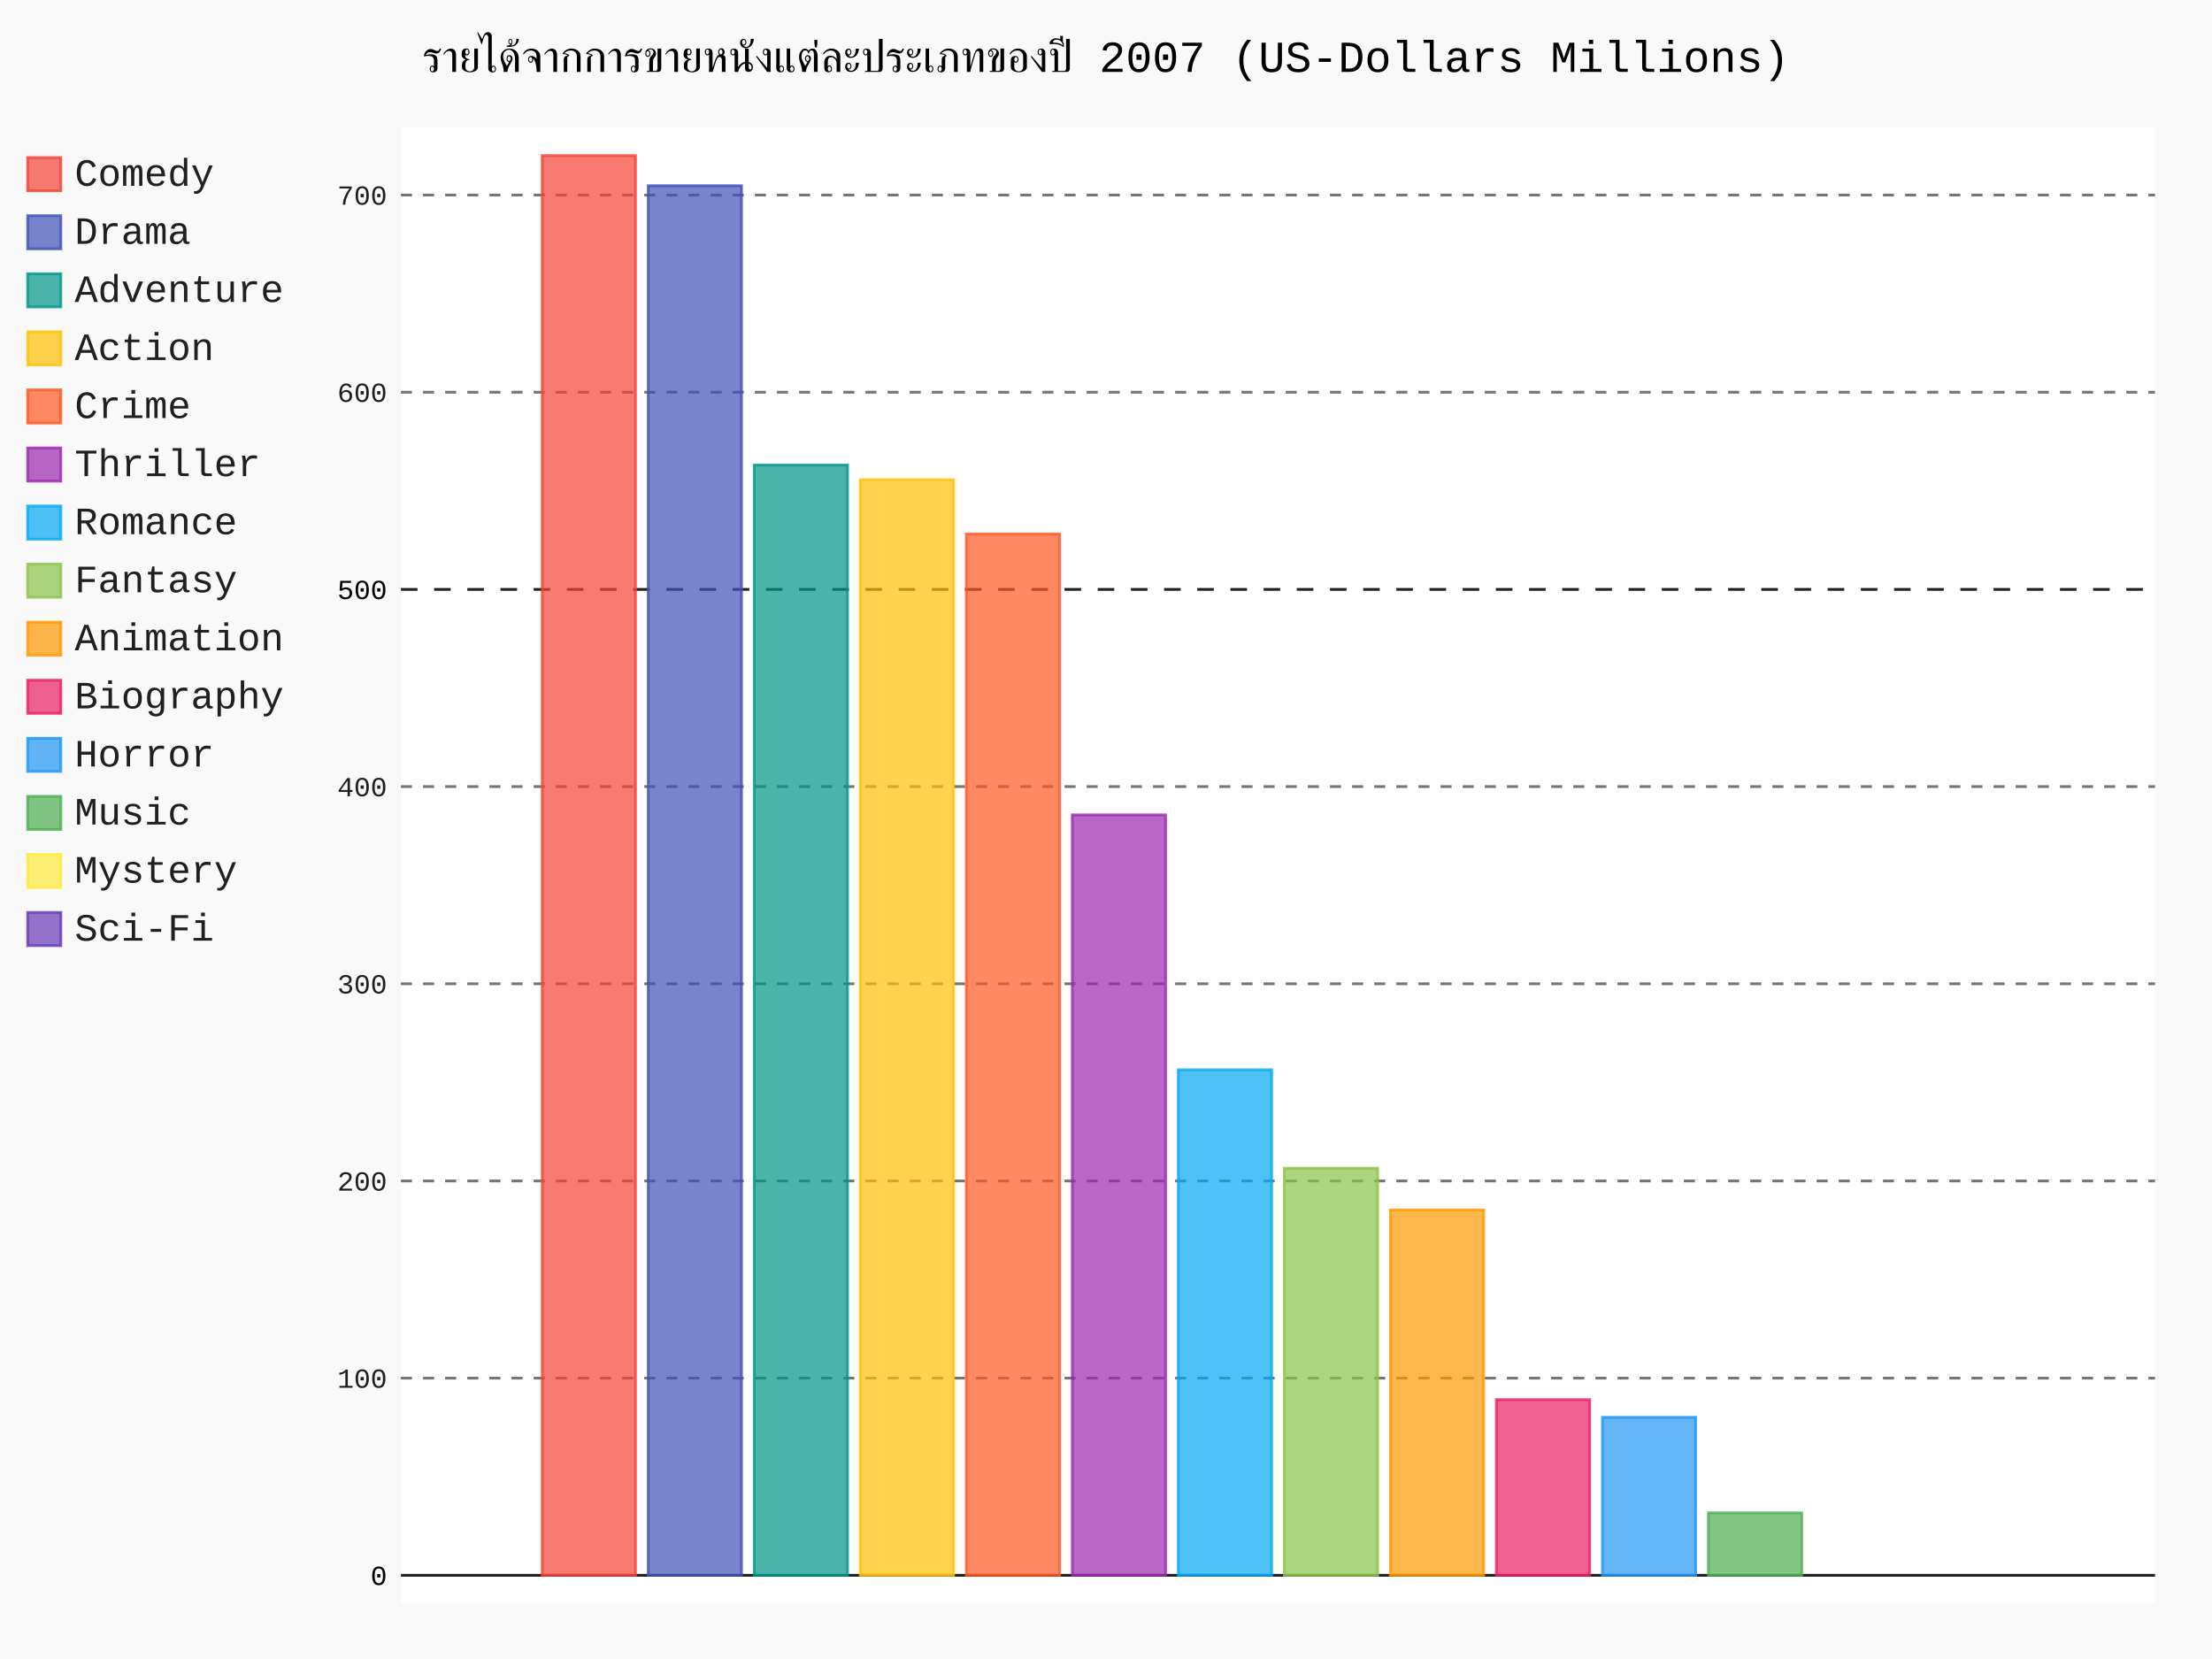
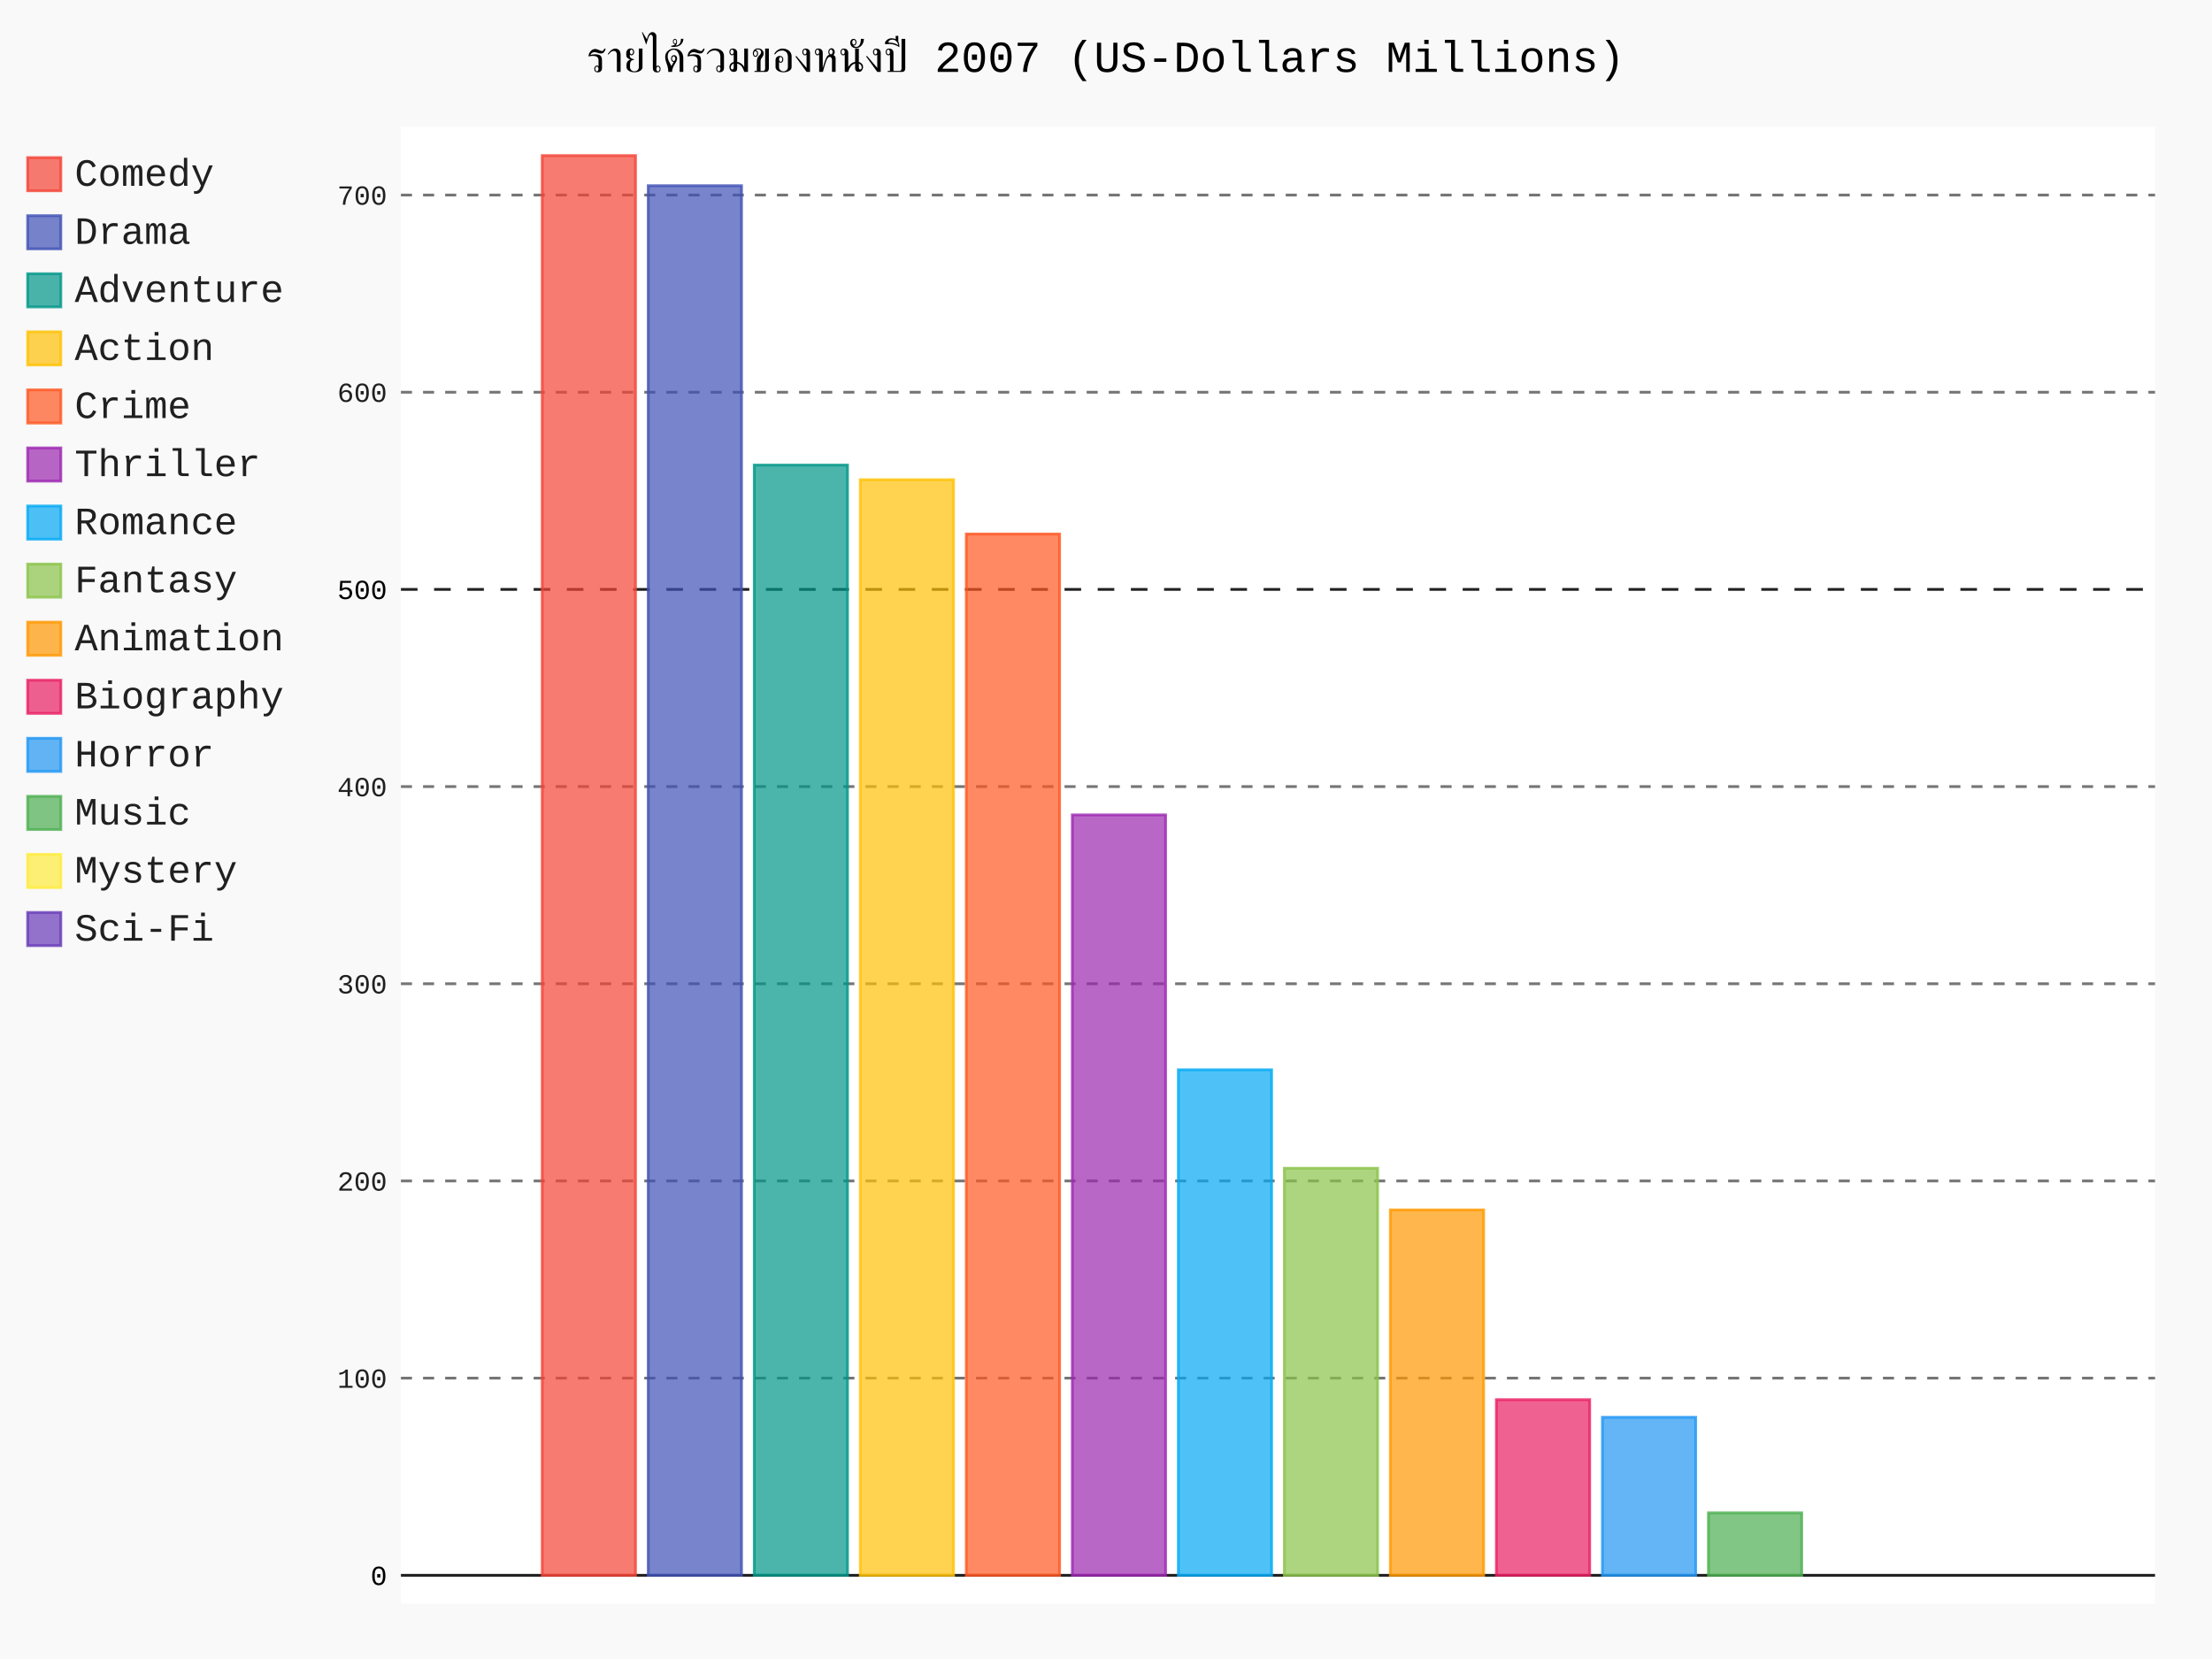
- <svg xmlns="http://www.w3.org/2000/svg" class="pygal-chart" id="chart-e5a94dbf-9f46-4f5e-922b-a5c2c0bd0d99" viewBox="0 0 800 600">
+ <svg xmlns="http://www.w3.org/2000/svg" class="pygal-chart" id="chart-fa340c58-01e2-40c8-afb7-875015c15dd0" viewBox="0 0 800 600">
  <defs>
-     <style type="text/css">#chart-e5a94dbf-9f46-4f5e-922b-a5c2c0bd0d99{-webkit-user-select:none;-webkit-font-smoothing:antialiased;font-family:Consolas,"Liberation Mono",Menlo,Courier,monospace}#chart-e5a94dbf-9f46-4f5e-922b-a5c2c0bd0d99 .title{font-family:Consolas,"Liberation Mono",Menlo,Courier,monospace;font-size:16px}#chart-e5a94dbf-9f46-4f5e-922b-a5c2c0bd0d99 .legends .legend text{font-family:Consolas,"Liberation Mono",Menlo,Courier,monospace;font-size:14px}#chart-e5a94dbf-9f46-4f5e-922b-a5c2c0bd0d99 .axis text{font-family:Consolas,"Liberation Mono",Menlo,Courier,monospace;font-size:10px}#chart-e5a94dbf-9f46-4f5e-922b-a5c2c0bd0d99 .axis text.major{font-family:Consolas,"Liberation Mono",Menlo,Courier,monospace;font-size:10px}#chart-e5a94dbf-9f46-4f5e-922b-a5c2c0bd0d99 .text-overlay text.value{font-family:Consolas,"Liberation Mono",Menlo,Courier,monospace;font-size:16px}#chart-e5a94dbf-9f46-4f5e-922b-a5c2c0bd0d99 .text-overlay text.label{font-family:Consolas,"Liberation Mono",Menlo,Courier,monospace;font-size:10px}#chart-e5a94dbf-9f46-4f5e-922b-a5c2c0bd0d99 .tooltip{font-family:Consolas,"Liberation Mono",Menlo,Courier,monospace;font-size:14px}#chart-e5a94dbf-9f46-4f5e-922b-a5c2c0bd0d99 text.no_data{font-family:Consolas,"Liberation Mono",Menlo,Courier,monospace;font-size:64px}
- #chart-e5a94dbf-9f46-4f5e-922b-a5c2c0bd0d99{background-color:rgba(249,249,249,1)}#chart-e5a94dbf-9f46-4f5e-922b-a5c2c0bd0d99 path,#chart-e5a94dbf-9f46-4f5e-922b-a5c2c0bd0d99 line,#chart-e5a94dbf-9f46-4f5e-922b-a5c2c0bd0d99 rect,#chart-e5a94dbf-9f46-4f5e-922b-a5c2c0bd0d99 circle{-webkit-transition:150ms;-moz-transition:150ms;transition:150ms}#chart-e5a94dbf-9f46-4f5e-922b-a5c2c0bd0d99 .graph &gt; .background{fill:rgba(249,249,249,1)}#chart-e5a94dbf-9f46-4f5e-922b-a5c2c0bd0d99 .plot &gt; .background{fill:rgba(255,255,255,1)}#chart-e5a94dbf-9f46-4f5e-922b-a5c2c0bd0d99 .graph{fill:rgba(0,0,0,.87)}#chart-e5a94dbf-9f46-4f5e-922b-a5c2c0bd0d99 text.no_data{fill:rgba(0,0,0,1)}#chart-e5a94dbf-9f46-4f5e-922b-a5c2c0bd0d99 .title{fill:rgba(0,0,0,1)}#chart-e5a94dbf-9f46-4f5e-922b-a5c2c0bd0d99 .legends .legend text{fill:rgba(0,0,0,.87)}#chart-e5a94dbf-9f46-4f5e-922b-a5c2c0bd0d99 .legends .legend:hover text{fill:rgba(0,0,0,1)}#chart-e5a94dbf-9f46-4f5e-922b-a5c2c0bd0d99 .axis .line{stroke:rgba(0,0,0,1)}#chart-e5a94dbf-9f46-4f5e-922b-a5c2c0bd0d99 .axis .guide.line{stroke:rgba(0,0,0,.54)}#chart-e5a94dbf-9f46-4f5e-922b-a5c2c0bd0d99 .axis .major.line{stroke:rgba(0,0,0,.87)}#chart-e5a94dbf-9f46-4f5e-922b-a5c2c0bd0d99 .axis text.major{fill:rgba(0,0,0,1)}#chart-e5a94dbf-9f46-4f5e-922b-a5c2c0bd0d99 .axis.y .guides:hover .guide.line,#chart-e5a94dbf-9f46-4f5e-922b-a5c2c0bd0d99 .line-graph .axis.x .guides:hover .guide.line,#chart-e5a94dbf-9f46-4f5e-922b-a5c2c0bd0d99 .stackedline-graph .axis.x .guides:hover .guide.line,#chart-e5a94dbf-9f46-4f5e-922b-a5c2c0bd0d99 .xy-graph .axis.x .guides:hover .guide.line{stroke:rgba(0,0,0,1)}#chart-e5a94dbf-9f46-4f5e-922b-a5c2c0bd0d99 .axis .guides:hover text{fill:rgba(0,0,0,1)}#chart-e5a94dbf-9f46-4f5e-922b-a5c2c0bd0d99 .reactive{fill-opacity:.7;stroke-opacity:.8}#chart-e5a94dbf-9f46-4f5e-922b-a5c2c0bd0d99 .ci{stroke:rgba(0,0,0,.87)}#chart-e5a94dbf-9f46-4f5e-922b-a5c2c0bd0d99 .reactive.active,#chart-e5a94dbf-9f46-4f5e-922b-a5c2c0bd0d99 .active .reactive{fill-opacity:.8;stroke-opacity:.9;stroke-width:4}#chart-e5a94dbf-9f46-4f5e-922b-a5c2c0bd0d99 .ci .reactive.active{stroke-width:1.5}#chart-e5a94dbf-9f46-4f5e-922b-a5c2c0bd0d99 .series text{fill:rgba(0,0,0,1)}#chart-e5a94dbf-9f46-4f5e-922b-a5c2c0bd0d99 .tooltip rect{fill:rgba(255,255,255,1);stroke:rgba(0,0,0,1);-webkit-transition:opacity 150ms;-moz-transition:opacity 150ms;transition:opacity 150ms}#chart-e5a94dbf-9f46-4f5e-922b-a5c2c0bd0d99 .tooltip .label{fill:rgba(0,0,0,.87)}#chart-e5a94dbf-9f46-4f5e-922b-a5c2c0bd0d99 .tooltip .label{fill:rgba(0,0,0,.87)}#chart-e5a94dbf-9f46-4f5e-922b-a5c2c0bd0d99 .tooltip .legend{font-size:.8em;fill:rgba(0,0,0,.54)}#chart-e5a94dbf-9f46-4f5e-922b-a5c2c0bd0d99 .tooltip .x_label{font-size:.6em;fill:rgba(0,0,0,1)}#chart-e5a94dbf-9f46-4f5e-922b-a5c2c0bd0d99 .tooltip .xlink{font-size:.5em;text-decoration:underline}#chart-e5a94dbf-9f46-4f5e-922b-a5c2c0bd0d99 .tooltip .value{font-size:1.5em}#chart-e5a94dbf-9f46-4f5e-922b-a5c2c0bd0d99 .bound{font-size:.5em}#chart-e5a94dbf-9f46-4f5e-922b-a5c2c0bd0d99 .max-value{font-size:.75em;fill:rgba(0,0,0,.54)}#chart-e5a94dbf-9f46-4f5e-922b-a5c2c0bd0d99 .map-element{fill:rgba(255,255,255,1);stroke:rgba(0,0,0,.54) !important}#chart-e5a94dbf-9f46-4f5e-922b-a5c2c0bd0d99 .map-element .reactive{fill-opacity:inherit;stroke-opacity:inherit}#chart-e5a94dbf-9f46-4f5e-922b-a5c2c0bd0d99 .color-0,#chart-e5a94dbf-9f46-4f5e-922b-a5c2c0bd0d99 .color-0 a:visited{stroke:#F44336;fill:#F44336}#chart-e5a94dbf-9f46-4f5e-922b-a5c2c0bd0d99 .color-1,#chart-e5a94dbf-9f46-4f5e-922b-a5c2c0bd0d99 .color-1 a:visited{stroke:#3F51B5;fill:#3F51B5}#chart-e5a94dbf-9f46-4f5e-922b-a5c2c0bd0d99 .color-2,#chart-e5a94dbf-9f46-4f5e-922b-a5c2c0bd0d99 .color-2 a:visited{stroke:#009688;fill:#009688}#chart-e5a94dbf-9f46-4f5e-922b-a5c2c0bd0d99 .color-3,#chart-e5a94dbf-9f46-4f5e-922b-a5c2c0bd0d99 .color-3 a:visited{stroke:#FFC107;fill:#FFC107}#chart-e5a94dbf-9f46-4f5e-922b-a5c2c0bd0d99 .color-4,#chart-e5a94dbf-9f46-4f5e-922b-a5c2c0bd0d99 .color-4 a:visited{stroke:#FF5722;fill:#FF5722}#chart-e5a94dbf-9f46-4f5e-922b-a5c2c0bd0d99 .color-5,#chart-e5a94dbf-9f46-4f5e-922b-a5c2c0bd0d99 .color-5 a:visited{stroke:#9C27B0;fill:#9C27B0}#chart-e5a94dbf-9f46-4f5e-922b-a5c2c0bd0d99 .color-6,#chart-e5a94dbf-9f46-4f5e-922b-a5c2c0bd0d99 .color-6 a:visited{stroke:#03A9F4;fill:#03A9F4}#chart-e5a94dbf-9f46-4f5e-922b-a5c2c0bd0d99 .color-7,#chart-e5a94dbf-9f46-4f5e-922b-a5c2c0bd0d99 .color-7 a:visited{stroke:#8BC34A;fill:#8BC34A}#chart-e5a94dbf-9f46-4f5e-922b-a5c2c0bd0d99 .color-8,#chart-e5a94dbf-9f46-4f5e-922b-a5c2c0bd0d99 .color-8 a:visited{stroke:#FF9800;fill:#FF9800}#chart-e5a94dbf-9f46-4f5e-922b-a5c2c0bd0d99 .color-9,#chart-e5a94dbf-9f46-4f5e-922b-a5c2c0bd0d99 .color-9 a:visited{stroke:#E91E63;fill:#E91E63}#chart-e5a94dbf-9f46-4f5e-922b-a5c2c0bd0d99 .color-10,#chart-e5a94dbf-9f46-4f5e-922b-a5c2c0bd0d99 .color-10 a:visited{stroke:#2196F3;fill:#2196F3}#chart-e5a94dbf-9f46-4f5e-922b-a5c2c0bd0d99 .color-11,#chart-e5a94dbf-9f46-4f5e-922b-a5c2c0bd0d99 .color-11 a:visited{stroke:#4CAF50;fill:#4CAF50}#chart-e5a94dbf-9f46-4f5e-922b-a5c2c0bd0d99 .color-12,#chart-e5a94dbf-9f46-4f5e-922b-a5c2c0bd0d99 .color-12 a:visited{stroke:#FFEB3B;fill:#FFEB3B}#chart-e5a94dbf-9f46-4f5e-922b-a5c2c0bd0d99 .color-13,#chart-e5a94dbf-9f46-4f5e-922b-a5c2c0bd0d99 .color-13 a:visited{stroke:#673AB7;fill:#673AB7}#chart-e5a94dbf-9f46-4f5e-922b-a5c2c0bd0d99 .text-overlay .color-0 text{fill:black}#chart-e5a94dbf-9f46-4f5e-922b-a5c2c0bd0d99 .text-overlay .color-1 text{fill:black}#chart-e5a94dbf-9f46-4f5e-922b-a5c2c0bd0d99 .text-overlay .color-2 text{fill:black}#chart-e5a94dbf-9f46-4f5e-922b-a5c2c0bd0d99 .text-overlay .color-3 text{fill:black}#chart-e5a94dbf-9f46-4f5e-922b-a5c2c0bd0d99 .text-overlay .color-4 text{fill:black}#chart-e5a94dbf-9f46-4f5e-922b-a5c2c0bd0d99 .text-overlay .color-5 text{fill:black}#chart-e5a94dbf-9f46-4f5e-922b-a5c2c0bd0d99 .text-overlay .color-6 text{fill:black}#chart-e5a94dbf-9f46-4f5e-922b-a5c2c0bd0d99 .text-overlay .color-7 text{fill:black}#chart-e5a94dbf-9f46-4f5e-922b-a5c2c0bd0d99 .text-overlay .color-8 text{fill:black}#chart-e5a94dbf-9f46-4f5e-922b-a5c2c0bd0d99 .text-overlay .color-9 text{fill:black}#chart-e5a94dbf-9f46-4f5e-922b-a5c2c0bd0d99 .text-overlay .color-10 text{fill:black}#chart-e5a94dbf-9f46-4f5e-922b-a5c2c0bd0d99 .text-overlay .color-11 text{fill:black}#chart-e5a94dbf-9f46-4f5e-922b-a5c2c0bd0d99 .text-overlay .color-12 text{fill:black}#chart-e5a94dbf-9f46-4f5e-922b-a5c2c0bd0d99 .text-overlay .color-13 text{fill:black}
- #chart-e5a94dbf-9f46-4f5e-922b-a5c2c0bd0d99 text.no_data{text-anchor:middle}#chart-e5a94dbf-9f46-4f5e-922b-a5c2c0bd0d99 .guide.line{fill:none}#chart-e5a94dbf-9f46-4f5e-922b-a5c2c0bd0d99 .centered{text-anchor:middle}#chart-e5a94dbf-9f46-4f5e-922b-a5c2c0bd0d99 .title{text-anchor:middle}#chart-e5a94dbf-9f46-4f5e-922b-a5c2c0bd0d99 .legends .legend text{fill-opacity:1}#chart-e5a94dbf-9f46-4f5e-922b-a5c2c0bd0d99 .axis.x text{text-anchor:middle}#chart-e5a94dbf-9f46-4f5e-922b-a5c2c0bd0d99 .axis.x:not(.web) text[transform]{text-anchor:start}#chart-e5a94dbf-9f46-4f5e-922b-a5c2c0bd0d99 .axis.x:not(.web) text[transform].backwards{text-anchor:end}#chart-e5a94dbf-9f46-4f5e-922b-a5c2c0bd0d99 .axis.y text{text-anchor:end}#chart-e5a94dbf-9f46-4f5e-922b-a5c2c0bd0d99 .axis.y text[transform].backwards{text-anchor:start}#chart-e5a94dbf-9f46-4f5e-922b-a5c2c0bd0d99 .axis.y2 text{text-anchor:start}#chart-e5a94dbf-9f46-4f5e-922b-a5c2c0bd0d99 .axis.y2 text[transform].backwards{text-anchor:end}#chart-e5a94dbf-9f46-4f5e-922b-a5c2c0bd0d99 .axis .guide.line{stroke-dasharray:4,4}#chart-e5a94dbf-9f46-4f5e-922b-a5c2c0bd0d99 .axis .major.guide.line{stroke-dasharray:6,6}#chart-e5a94dbf-9f46-4f5e-922b-a5c2c0bd0d99 .horizontal .axis.y .guide.line,#chart-e5a94dbf-9f46-4f5e-922b-a5c2c0bd0d99 .horizontal .axis.y2 .guide.line,#chart-e5a94dbf-9f46-4f5e-922b-a5c2c0bd0d99 .vertical .axis.x .guide.line{opacity:0}#chart-e5a94dbf-9f46-4f5e-922b-a5c2c0bd0d99 .horizontal .axis.always_show .guide.line,#chart-e5a94dbf-9f46-4f5e-922b-a5c2c0bd0d99 .vertical .axis.always_show .guide.line{opacity:1 !important}#chart-e5a94dbf-9f46-4f5e-922b-a5c2c0bd0d99 .axis.y .guides:hover .guide.line,#chart-e5a94dbf-9f46-4f5e-922b-a5c2c0bd0d99 .axis.y2 .guides:hover .guide.line,#chart-e5a94dbf-9f46-4f5e-922b-a5c2c0bd0d99 .axis.x .guides:hover .guide.line{opacity:1}#chart-e5a94dbf-9f46-4f5e-922b-a5c2c0bd0d99 .axis .guides:hover text{opacity:1}#chart-e5a94dbf-9f46-4f5e-922b-a5c2c0bd0d99 .nofill{fill:none}#chart-e5a94dbf-9f46-4f5e-922b-a5c2c0bd0d99 .subtle-fill{fill-opacity:.2}#chart-e5a94dbf-9f46-4f5e-922b-a5c2c0bd0d99 .dot{stroke-width:1px;fill-opacity:1}#chart-e5a94dbf-9f46-4f5e-922b-a5c2c0bd0d99 .dot.active{stroke-width:5px}#chart-e5a94dbf-9f46-4f5e-922b-a5c2c0bd0d99 .dot.negative{fill:transparent}#chart-e5a94dbf-9f46-4f5e-922b-a5c2c0bd0d99 text,#chart-e5a94dbf-9f46-4f5e-922b-a5c2c0bd0d99 tspan{stroke:none !important}#chart-e5a94dbf-9f46-4f5e-922b-a5c2c0bd0d99 .series text.active{opacity:1}#chart-e5a94dbf-9f46-4f5e-922b-a5c2c0bd0d99 .tooltip rect{fill-opacity:.95;stroke-width:.5}#chart-e5a94dbf-9f46-4f5e-922b-a5c2c0bd0d99 .tooltip text{fill-opacity:1}#chart-e5a94dbf-9f46-4f5e-922b-a5c2c0bd0d99 .showable{visibility:hidden}#chart-e5a94dbf-9f46-4f5e-922b-a5c2c0bd0d99 .showable.shown{visibility:visible}#chart-e5a94dbf-9f46-4f5e-922b-a5c2c0bd0d99 .gauge-background{fill:rgba(229,229,229,1);stroke:none}#chart-e5a94dbf-9f46-4f5e-922b-a5c2c0bd0d99 .bg-lines{stroke:rgba(249,249,249,1);stroke-width:2px}</style>
+     <style type="text/css">#chart-fa340c58-01e2-40c8-afb7-875015c15dd0{-webkit-user-select:none;-webkit-font-smoothing:antialiased;font-family:Consolas,"Liberation Mono",Menlo,Courier,monospace}#chart-fa340c58-01e2-40c8-afb7-875015c15dd0 .title{font-family:Consolas,"Liberation Mono",Menlo,Courier,monospace;font-size:16px}#chart-fa340c58-01e2-40c8-afb7-875015c15dd0 .legends .legend text{font-family:Consolas,"Liberation Mono",Menlo,Courier,monospace;font-size:14px}#chart-fa340c58-01e2-40c8-afb7-875015c15dd0 .axis text{font-family:Consolas,"Liberation Mono",Menlo,Courier,monospace;font-size:10px}#chart-fa340c58-01e2-40c8-afb7-875015c15dd0 .axis text.major{font-family:Consolas,"Liberation Mono",Menlo,Courier,monospace;font-size:10px}#chart-fa340c58-01e2-40c8-afb7-875015c15dd0 .text-overlay text.value{font-family:Consolas,"Liberation Mono",Menlo,Courier,monospace;font-size:16px}#chart-fa340c58-01e2-40c8-afb7-875015c15dd0 .text-overlay text.label{font-family:Consolas,"Liberation Mono",Menlo,Courier,monospace;font-size:10px}#chart-fa340c58-01e2-40c8-afb7-875015c15dd0 .tooltip{font-family:Consolas,"Liberation Mono",Menlo,Courier,monospace;font-size:14px}#chart-fa340c58-01e2-40c8-afb7-875015c15dd0 text.no_data{font-family:Consolas,"Liberation Mono",Menlo,Courier,monospace;font-size:64px}
+ #chart-fa340c58-01e2-40c8-afb7-875015c15dd0{background-color:rgba(249,249,249,1)}#chart-fa340c58-01e2-40c8-afb7-875015c15dd0 path,#chart-fa340c58-01e2-40c8-afb7-875015c15dd0 line,#chart-fa340c58-01e2-40c8-afb7-875015c15dd0 rect,#chart-fa340c58-01e2-40c8-afb7-875015c15dd0 circle{-webkit-transition:150ms;-moz-transition:150ms;transition:150ms}#chart-fa340c58-01e2-40c8-afb7-875015c15dd0 .graph &gt; .background{fill:rgba(249,249,249,1)}#chart-fa340c58-01e2-40c8-afb7-875015c15dd0 .plot &gt; .background{fill:rgba(255,255,255,1)}#chart-fa340c58-01e2-40c8-afb7-875015c15dd0 .graph{fill:rgba(0,0,0,.87)}#chart-fa340c58-01e2-40c8-afb7-875015c15dd0 text.no_data{fill:rgba(0,0,0,1)}#chart-fa340c58-01e2-40c8-afb7-875015c15dd0 .title{fill:rgba(0,0,0,1)}#chart-fa340c58-01e2-40c8-afb7-875015c15dd0 .legends .legend text{fill:rgba(0,0,0,.87)}#chart-fa340c58-01e2-40c8-afb7-875015c15dd0 .legends .legend:hover text{fill:rgba(0,0,0,1)}#chart-fa340c58-01e2-40c8-afb7-875015c15dd0 .axis .line{stroke:rgba(0,0,0,1)}#chart-fa340c58-01e2-40c8-afb7-875015c15dd0 .axis .guide.line{stroke:rgba(0,0,0,.54)}#chart-fa340c58-01e2-40c8-afb7-875015c15dd0 .axis .major.line{stroke:rgba(0,0,0,.87)}#chart-fa340c58-01e2-40c8-afb7-875015c15dd0 .axis text.major{fill:rgba(0,0,0,1)}#chart-fa340c58-01e2-40c8-afb7-875015c15dd0 .axis.y .guides:hover .guide.line,#chart-fa340c58-01e2-40c8-afb7-875015c15dd0 .line-graph .axis.x .guides:hover .guide.line,#chart-fa340c58-01e2-40c8-afb7-875015c15dd0 .stackedline-graph .axis.x .guides:hover .guide.line,#chart-fa340c58-01e2-40c8-afb7-875015c15dd0 .xy-graph .axis.x .guides:hover .guide.line{stroke:rgba(0,0,0,1)}#chart-fa340c58-01e2-40c8-afb7-875015c15dd0 .axis .guides:hover text{fill:rgba(0,0,0,1)}#chart-fa340c58-01e2-40c8-afb7-875015c15dd0 .reactive{fill-opacity:.7;stroke-opacity:.8}#chart-fa340c58-01e2-40c8-afb7-875015c15dd0 .ci{stroke:rgba(0,0,0,.87)}#chart-fa340c58-01e2-40c8-afb7-875015c15dd0 .reactive.active,#chart-fa340c58-01e2-40c8-afb7-875015c15dd0 .active .reactive{fill-opacity:.8;stroke-opacity:.9;stroke-width:4}#chart-fa340c58-01e2-40c8-afb7-875015c15dd0 .ci .reactive.active{stroke-width:1.5}#chart-fa340c58-01e2-40c8-afb7-875015c15dd0 .series text{fill:rgba(0,0,0,1)}#chart-fa340c58-01e2-40c8-afb7-875015c15dd0 .tooltip rect{fill:rgba(255,255,255,1);stroke:rgba(0,0,0,1);-webkit-transition:opacity 150ms;-moz-transition:opacity 150ms;transition:opacity 150ms}#chart-fa340c58-01e2-40c8-afb7-875015c15dd0 .tooltip .label{fill:rgba(0,0,0,.87)}#chart-fa340c58-01e2-40c8-afb7-875015c15dd0 .tooltip .label{fill:rgba(0,0,0,.87)}#chart-fa340c58-01e2-40c8-afb7-875015c15dd0 .tooltip .legend{font-size:.8em;fill:rgba(0,0,0,.54)}#chart-fa340c58-01e2-40c8-afb7-875015c15dd0 .tooltip .x_label{font-size:.6em;fill:rgba(0,0,0,1)}#chart-fa340c58-01e2-40c8-afb7-875015c15dd0 .tooltip .xlink{font-size:.5em;text-decoration:underline}#chart-fa340c58-01e2-40c8-afb7-875015c15dd0 .tooltip .value{font-size:1.5em}#chart-fa340c58-01e2-40c8-afb7-875015c15dd0 .bound{font-size:.5em}#chart-fa340c58-01e2-40c8-afb7-875015c15dd0 .max-value{font-size:.75em;fill:rgba(0,0,0,.54)}#chart-fa340c58-01e2-40c8-afb7-875015c15dd0 .map-element{fill:rgba(255,255,255,1);stroke:rgba(0,0,0,.54) !important}#chart-fa340c58-01e2-40c8-afb7-875015c15dd0 .map-element .reactive{fill-opacity:inherit;stroke-opacity:inherit}#chart-fa340c58-01e2-40c8-afb7-875015c15dd0 .color-0,#chart-fa340c58-01e2-40c8-afb7-875015c15dd0 .color-0 a:visited{stroke:#F44336;fill:#F44336}#chart-fa340c58-01e2-40c8-afb7-875015c15dd0 .color-1,#chart-fa340c58-01e2-40c8-afb7-875015c15dd0 .color-1 a:visited{stroke:#3F51B5;fill:#3F51B5}#chart-fa340c58-01e2-40c8-afb7-875015c15dd0 .color-2,#chart-fa340c58-01e2-40c8-afb7-875015c15dd0 .color-2 a:visited{stroke:#009688;fill:#009688}#chart-fa340c58-01e2-40c8-afb7-875015c15dd0 .color-3,#chart-fa340c58-01e2-40c8-afb7-875015c15dd0 .color-3 a:visited{stroke:#FFC107;fill:#FFC107}#chart-fa340c58-01e2-40c8-afb7-875015c15dd0 .color-4,#chart-fa340c58-01e2-40c8-afb7-875015c15dd0 .color-4 a:visited{stroke:#FF5722;fill:#FF5722}#chart-fa340c58-01e2-40c8-afb7-875015c15dd0 .color-5,#chart-fa340c58-01e2-40c8-afb7-875015c15dd0 .color-5 a:visited{stroke:#9C27B0;fill:#9C27B0}#chart-fa340c58-01e2-40c8-afb7-875015c15dd0 .color-6,#chart-fa340c58-01e2-40c8-afb7-875015c15dd0 .color-6 a:visited{stroke:#03A9F4;fill:#03A9F4}#chart-fa340c58-01e2-40c8-afb7-875015c15dd0 .color-7,#chart-fa340c58-01e2-40c8-afb7-875015c15dd0 .color-7 a:visited{stroke:#8BC34A;fill:#8BC34A}#chart-fa340c58-01e2-40c8-afb7-875015c15dd0 .color-8,#chart-fa340c58-01e2-40c8-afb7-875015c15dd0 .color-8 a:visited{stroke:#FF9800;fill:#FF9800}#chart-fa340c58-01e2-40c8-afb7-875015c15dd0 .color-9,#chart-fa340c58-01e2-40c8-afb7-875015c15dd0 .color-9 a:visited{stroke:#E91E63;fill:#E91E63}#chart-fa340c58-01e2-40c8-afb7-875015c15dd0 .color-10,#chart-fa340c58-01e2-40c8-afb7-875015c15dd0 .color-10 a:visited{stroke:#2196F3;fill:#2196F3}#chart-fa340c58-01e2-40c8-afb7-875015c15dd0 .color-11,#chart-fa340c58-01e2-40c8-afb7-875015c15dd0 .color-11 a:visited{stroke:#4CAF50;fill:#4CAF50}#chart-fa340c58-01e2-40c8-afb7-875015c15dd0 .color-12,#chart-fa340c58-01e2-40c8-afb7-875015c15dd0 .color-12 a:visited{stroke:#FFEB3B;fill:#FFEB3B}#chart-fa340c58-01e2-40c8-afb7-875015c15dd0 .color-13,#chart-fa340c58-01e2-40c8-afb7-875015c15dd0 .color-13 a:visited{stroke:#673AB7;fill:#673AB7}#chart-fa340c58-01e2-40c8-afb7-875015c15dd0 .text-overlay .color-0 text{fill:black}#chart-fa340c58-01e2-40c8-afb7-875015c15dd0 .text-overlay .color-1 text{fill:black}#chart-fa340c58-01e2-40c8-afb7-875015c15dd0 .text-overlay .color-2 text{fill:black}#chart-fa340c58-01e2-40c8-afb7-875015c15dd0 .text-overlay .color-3 text{fill:black}#chart-fa340c58-01e2-40c8-afb7-875015c15dd0 .text-overlay .color-4 text{fill:black}#chart-fa340c58-01e2-40c8-afb7-875015c15dd0 .text-overlay .color-5 text{fill:black}#chart-fa340c58-01e2-40c8-afb7-875015c15dd0 .text-overlay .color-6 text{fill:black}#chart-fa340c58-01e2-40c8-afb7-875015c15dd0 .text-overlay .color-7 text{fill:black}#chart-fa340c58-01e2-40c8-afb7-875015c15dd0 .text-overlay .color-8 text{fill:black}#chart-fa340c58-01e2-40c8-afb7-875015c15dd0 .text-overlay .color-9 text{fill:black}#chart-fa340c58-01e2-40c8-afb7-875015c15dd0 .text-overlay .color-10 text{fill:black}#chart-fa340c58-01e2-40c8-afb7-875015c15dd0 .text-overlay .color-11 text{fill:black}#chart-fa340c58-01e2-40c8-afb7-875015c15dd0 .text-overlay .color-12 text{fill:black}#chart-fa340c58-01e2-40c8-afb7-875015c15dd0 .text-overlay .color-13 text{fill:black}
+ #chart-fa340c58-01e2-40c8-afb7-875015c15dd0 text.no_data{text-anchor:middle}#chart-fa340c58-01e2-40c8-afb7-875015c15dd0 .guide.line{fill:none}#chart-fa340c58-01e2-40c8-afb7-875015c15dd0 .centered{text-anchor:middle}#chart-fa340c58-01e2-40c8-afb7-875015c15dd0 .title{text-anchor:middle}#chart-fa340c58-01e2-40c8-afb7-875015c15dd0 .legends .legend text{fill-opacity:1}#chart-fa340c58-01e2-40c8-afb7-875015c15dd0 .axis.x text{text-anchor:middle}#chart-fa340c58-01e2-40c8-afb7-875015c15dd0 .axis.x:not(.web) text[transform]{text-anchor:start}#chart-fa340c58-01e2-40c8-afb7-875015c15dd0 .axis.x:not(.web) text[transform].backwards{text-anchor:end}#chart-fa340c58-01e2-40c8-afb7-875015c15dd0 .axis.y text{text-anchor:end}#chart-fa340c58-01e2-40c8-afb7-875015c15dd0 .axis.y text[transform].backwards{text-anchor:start}#chart-fa340c58-01e2-40c8-afb7-875015c15dd0 .axis.y2 text{text-anchor:start}#chart-fa340c58-01e2-40c8-afb7-875015c15dd0 .axis.y2 text[transform].backwards{text-anchor:end}#chart-fa340c58-01e2-40c8-afb7-875015c15dd0 .axis .guide.line{stroke-dasharray:4,4}#chart-fa340c58-01e2-40c8-afb7-875015c15dd0 .axis .major.guide.line{stroke-dasharray:6,6}#chart-fa340c58-01e2-40c8-afb7-875015c15dd0 .horizontal .axis.y .guide.line,#chart-fa340c58-01e2-40c8-afb7-875015c15dd0 .horizontal .axis.y2 .guide.line,#chart-fa340c58-01e2-40c8-afb7-875015c15dd0 .vertical .axis.x .guide.line{opacity:0}#chart-fa340c58-01e2-40c8-afb7-875015c15dd0 .horizontal .axis.always_show .guide.line,#chart-fa340c58-01e2-40c8-afb7-875015c15dd0 .vertical .axis.always_show .guide.line{opacity:1 !important}#chart-fa340c58-01e2-40c8-afb7-875015c15dd0 .axis.y .guides:hover .guide.line,#chart-fa340c58-01e2-40c8-afb7-875015c15dd0 .axis.y2 .guides:hover .guide.line,#chart-fa340c58-01e2-40c8-afb7-875015c15dd0 .axis.x .guides:hover .guide.line{opacity:1}#chart-fa340c58-01e2-40c8-afb7-875015c15dd0 .axis .guides:hover text{opacity:1}#chart-fa340c58-01e2-40c8-afb7-875015c15dd0 .nofill{fill:none}#chart-fa340c58-01e2-40c8-afb7-875015c15dd0 .subtle-fill{fill-opacity:.2}#chart-fa340c58-01e2-40c8-afb7-875015c15dd0 .dot{stroke-width:1px;fill-opacity:1}#chart-fa340c58-01e2-40c8-afb7-875015c15dd0 .dot.active{stroke-width:5px}#chart-fa340c58-01e2-40c8-afb7-875015c15dd0 .dot.negative{fill:transparent}#chart-fa340c58-01e2-40c8-afb7-875015c15dd0 text,#chart-fa340c58-01e2-40c8-afb7-875015c15dd0 tspan{stroke:none !important}#chart-fa340c58-01e2-40c8-afb7-875015c15dd0 .series text.active{opacity:1}#chart-fa340c58-01e2-40c8-afb7-875015c15dd0 .tooltip rect{fill-opacity:.95;stroke-width:.5}#chart-fa340c58-01e2-40c8-afb7-875015c15dd0 .tooltip text{fill-opacity:1}#chart-fa340c58-01e2-40c8-afb7-875015c15dd0 .showable{visibility:hidden}#chart-fa340c58-01e2-40c8-afb7-875015c15dd0 .showable.shown{visibility:visible}#chart-fa340c58-01e2-40c8-afb7-875015c15dd0 .gauge-background{fill:rgba(229,229,229,1);stroke:none}#chart-fa340c58-01e2-40c8-afb7-875015c15dd0 .bg-lines{stroke:rgba(249,249,249,1);stroke-width:2px}</style>
  </defs>
  <g class="graph bar-graph vertical">
    <rect class="background" height="600" width="800" x="0" y="0" />
    <g class="plot" transform="translate(145, 46)">
      <rect class="background" height="534" width="634.4" x="0" y="0" />
      <g class="axis y always_show">
        <g class="guides">
          <path class="axis major line" d="M0 523.731 h634.4" />
          <text class="major" x="-5" y="527.231">0</text>
        </g>
        <g class="guides">
          <path class="guide line" d="M0 452.418 h634.4" />
          <text class="" x="-5" y="455.918">100</text>
        </g>
        <g class="guides">
          <path class="guide line" d="M0 381.105 h634.4" />
          <text class="" x="-5" y="384.605">200</text>
        </g>
        <g class="guides">
          <path class="guide line" d="M0 309.791 h634.4" />
          <text class="" x="-5" y="313.291">300</text>
        </g>
        <g class="guides">
          <path class="guide line" d="M0 238.478 h634.4" />
          <text class="" x="-5" y="241.978">400</text>
        </g>
        <g class="guides">
          <path class="major guide line" d="M0 167.165 h634.4" />
          <text class="major" x="-5" y="170.665">500</text>
        </g>
        <g class="guides">
          <path class="guide line" d="M0 95.852 h634.4" />
          <text class="" x="-5" y="99.352">600</text>
        </g>
        <g class="guides">
          <path class="guide line" d="M0 24.539 h634.4" />
          <text class="" x="-5" y="28.039">700</text>
        </g>
      </g>
      <g class="series serie-0 color-0">
        <g class="bars">
          <g class="bar">
            <rect class="rect reactive tooltip-trigger" height="513.462" rx="0" ry="0" width="33.742" x="51.101" y="10.269" />
          </g>
        </g>
      </g>
      <g class="series serie-1 color-1">
        <g class="bars">
          <g class="bar">
            <rect class="rect reactive tooltip-trigger" height="502.572" rx="0" ry="0" width="33.742" x="89.443" y="21.159" />
          </g>
        </g>
      </g>
      <g class="series serie-2 color-2">
        <g class="bars">
          <g class="bar">
            <rect class="rect reactive tooltip-trigger" height="401.536" rx="0" ry="0" width="33.742" x="127.786" y="122.195" />
          </g>
        </g>
      </g>
      <g class="series serie-3 color-3">
        <g class="bars">
          <g class="bar">
            <rect class="rect reactive tooltip-trigger" height="396.244" rx="0" ry="0" width="33.742" x="166.129" y="127.487" />
          </g>
        </g>
      </g>
      <g class="series serie-4 color-4">
        <g class="bars">
          <g class="bar">
            <rect class="rect reactive tooltip-trigger" height="376.597" rx="0" ry="0" width="33.742" x="204.472" y="147.133" />
          </g>
        </g>
      </g>
      <g class="series serie-5 color-5">
        <g class="bars">
          <g class="bar">
            <rect class="rect reactive tooltip-trigger" height="275.019" rx="0" ry="0" width="33.742" x="242.815" y="248.712" />
          </g>
        </g>
      </g>
      <g class="series serie-6 color-6">
        <g class="bars">
          <g class="bar">
            <rect class="rect reactive tooltip-trigger" height="182.84" rx="0" ry="0" width="33.742" x="281.158" y="340.891" />
          </g>
        </g>
      </g>
      <g class="series serie-7 color-7">
        <g class="bars">
          <g class="bar">
            <rect class="rect reactive tooltip-trigger" height="147.219" rx="0" ry="0" width="33.742" x="319.501" y="376.512" />
          </g>
        </g>
      </g>
      <g class="series serie-8 color-8">
        <g class="bars">
          <g class="bar">
            <rect class="rect reactive tooltip-trigger" height="132.15" rx="0" ry="0" width="33.742" x="357.843" y="391.58" />
          </g>
        </g>
      </g>
      <g class="series serie-9 color-9">
        <g class="bars">
          <g class="bar">
            <rect class="rect reactive tooltip-trigger" height="63.533" rx="0" ry="0" width="33.742" x="396.186" y="460.198" />
          </g>
        </g>
      </g>
      <g class="series serie-10 color-10">
        <g class="bars">
          <g class="bar">
            <rect class="rect reactive tooltip-trigger" height="57.157" rx="0" ry="0" width="33.742" x="434.529" y="466.573" />
          </g>
        </g>
      </g>
      <g class="series serie-11 color-11">
        <g class="bars">
          <g class="bar">
            <rect class="rect reactive tooltip-trigger" height="22.578" rx="0" ry="0" width="33.742" x="472.872" y="501.153" />
          </g>
        </g>
      </g>
      <g class="series serie-12 color-12">
        <g class="bars">
          <g class="bar">
            <rect class="rect reactive tooltip-trigger" height="0.0" rx="0" ry="0" width="33.742" x="511.215" y="523.731" />
          </g>
        </g>
      </g>
      <g class="series serie-13 color-13">
        <g class="bars">
          <g class="bar">
            <rect class="rect reactive tooltip-trigger" height="0.0" rx="0" ry="0" width="33.742" x="549.558" y="523.731" />
          </g>
        </g>
      </g>
    </g>
    <g class="titles">
-       <text class="title plot_title" x="400.0" y="26">รายได้จากการขายหนังแต่ละประเภทของปี 2007 (US-Dollars Millions)</text>
+       <text class="title plot_title" x="400.0" y="26">รายได้รวมของหนังปี 2007 (US-Dollars Millions)</text>
    </g>
    <g class="plot overlay" transform="translate(145, 46)">
      <g class="series serie-0 color-0" />
      <g class="series serie-1 color-1" />
      <g class="series serie-2 color-2" />
      <g class="series serie-3 color-3" />
      <g class="series serie-4 color-4" />
      <g class="series serie-5 color-5" />
      <g class="series serie-6 color-6" />
      <g class="series serie-7 color-7" />
      <g class="series serie-8 color-8" />
      <g class="series serie-9 color-9" />
      <g class="series serie-10 color-10" />
      <g class="series serie-11 color-11" />
      <g class="series serie-12 color-12" />
      <g class="series serie-13 color-13" />
    </g>
    <g class="plot text-overlay" transform="translate(145, 46)">
      <g class="series serie-0 color-0" />
      <g class="series serie-1 color-1" />
      <g class="series serie-2 color-2" />
      <g class="series serie-3 color-3" />
      <g class="series serie-4 color-4" />
      <g class="series serie-5 color-5" />
      <g class="series serie-6 color-6" />
      <g class="series serie-7 color-7" />
      <g class="series serie-8 color-8" />
      <g class="series serie-9 color-9" />
      <g class="series serie-10 color-10" />
      <g class="series serie-11 color-11" />
      <g class="series serie-12 color-12" />
      <g class="series serie-13 color-13" />
    </g>
    <g class="plot tooltip-overlay" transform="translate(145, 46)">
      <g class="tooltip" style="opacity: 0" transform="translate(0 0)">
        <rect class="tooltip-box" height="0" rx="0" ry="0" width="0" />
        <g class="text" />
      </g>
    </g>
    <g class="legends" transform="translate(10, 56)">
      <g class="legend reactive activate-serie" id="activate-serie-0">
        <rect class="color-0 reactive" height="12" width="12" x="0.0" y="1.0" />
        <text x="17.0" y="11.2">Comedy</text>
      </g>
      <g class="legend reactive activate-serie" id="activate-serie-1">
        <rect class="color-1 reactive" height="12" width="12" x="0.0" y="22.0" />
        <text x="17.0" y="32.2">Drama</text>
      </g>
      <g class="legend reactive activate-serie" id="activate-serie-2">
        <rect class="color-2 reactive" height="12" width="12" x="0.0" y="43.0" />
        <text x="17.0" y="53.2">Adventure</text>
      </g>
      <g class="legend reactive activate-serie" id="activate-serie-3">
        <rect class="color-3 reactive" height="12" width="12" x="0.0" y="64.0" />
        <text x="17.0" y="74.2">Action</text>
      </g>
      <g class="legend reactive activate-serie" id="activate-serie-4">
        <rect class="color-4 reactive" height="12" width="12" x="0.0" y="85.0" />
        <text x="17.0" y="95.2">Crime</text>
      </g>
      <g class="legend reactive activate-serie" id="activate-serie-5">
        <rect class="color-5 reactive" height="12" width="12" x="0.0" y="106.0" />
        <text x="17.0" y="116.2">Thriller</text>
      </g>
      <g class="legend reactive activate-serie" id="activate-serie-6">
        <rect class="color-6 reactive" height="12" width="12" x="0.0" y="127.0" />
        <text x="17.0" y="137.2">Romance</text>
      </g>
      <g class="legend reactive activate-serie" id="activate-serie-7">
        <rect class="color-7 reactive" height="12" width="12" x="0.0" y="148.0" />
        <text x="17.0" y="158.2">Fantasy</text>
      </g>
      <g class="legend reactive activate-serie" id="activate-serie-8">
        <rect class="color-8 reactive" height="12" width="12" x="0.0" y="169.0" />
        <text x="17.0" y="179.2">Animation</text>
      </g>
      <g class="legend reactive activate-serie" id="activate-serie-9">
        <rect class="color-9 reactive" height="12" width="12" x="0.0" y="190.0" />
        <text x="17.0" y="200.2">Biography</text>
      </g>
      <g class="legend reactive activate-serie" id="activate-serie-10">
        <rect class="color-10 reactive" height="12" width="12" x="0.0" y="211.0" />
        <text x="17.0" y="221.2">Horror</text>
      </g>
      <g class="legend reactive activate-serie" id="activate-serie-11">
        <rect class="color-11 reactive" height="12" width="12" x="0.0" y="232.0" />
        <text x="17.0" y="242.2">Music</text>
      </g>
      <g class="legend reactive activate-serie" id="activate-serie-12">
        <rect class="color-12 reactive" height="12" width="12" x="0.0" y="253.0" />
        <text x="17.0" y="263.2">Mystery</text>
      </g>
      <g class="legend reactive activate-serie" id="activate-serie-13">
        <rect class="color-13 reactive" height="12" width="12" x="0.0" y="274.0" />
        <text x="17.0" y="284.2">Sci-Fi</text>
      </g>
    </g>
    <g class="legends" transform="translate(790, 56)" />
  </g>
</svg>
